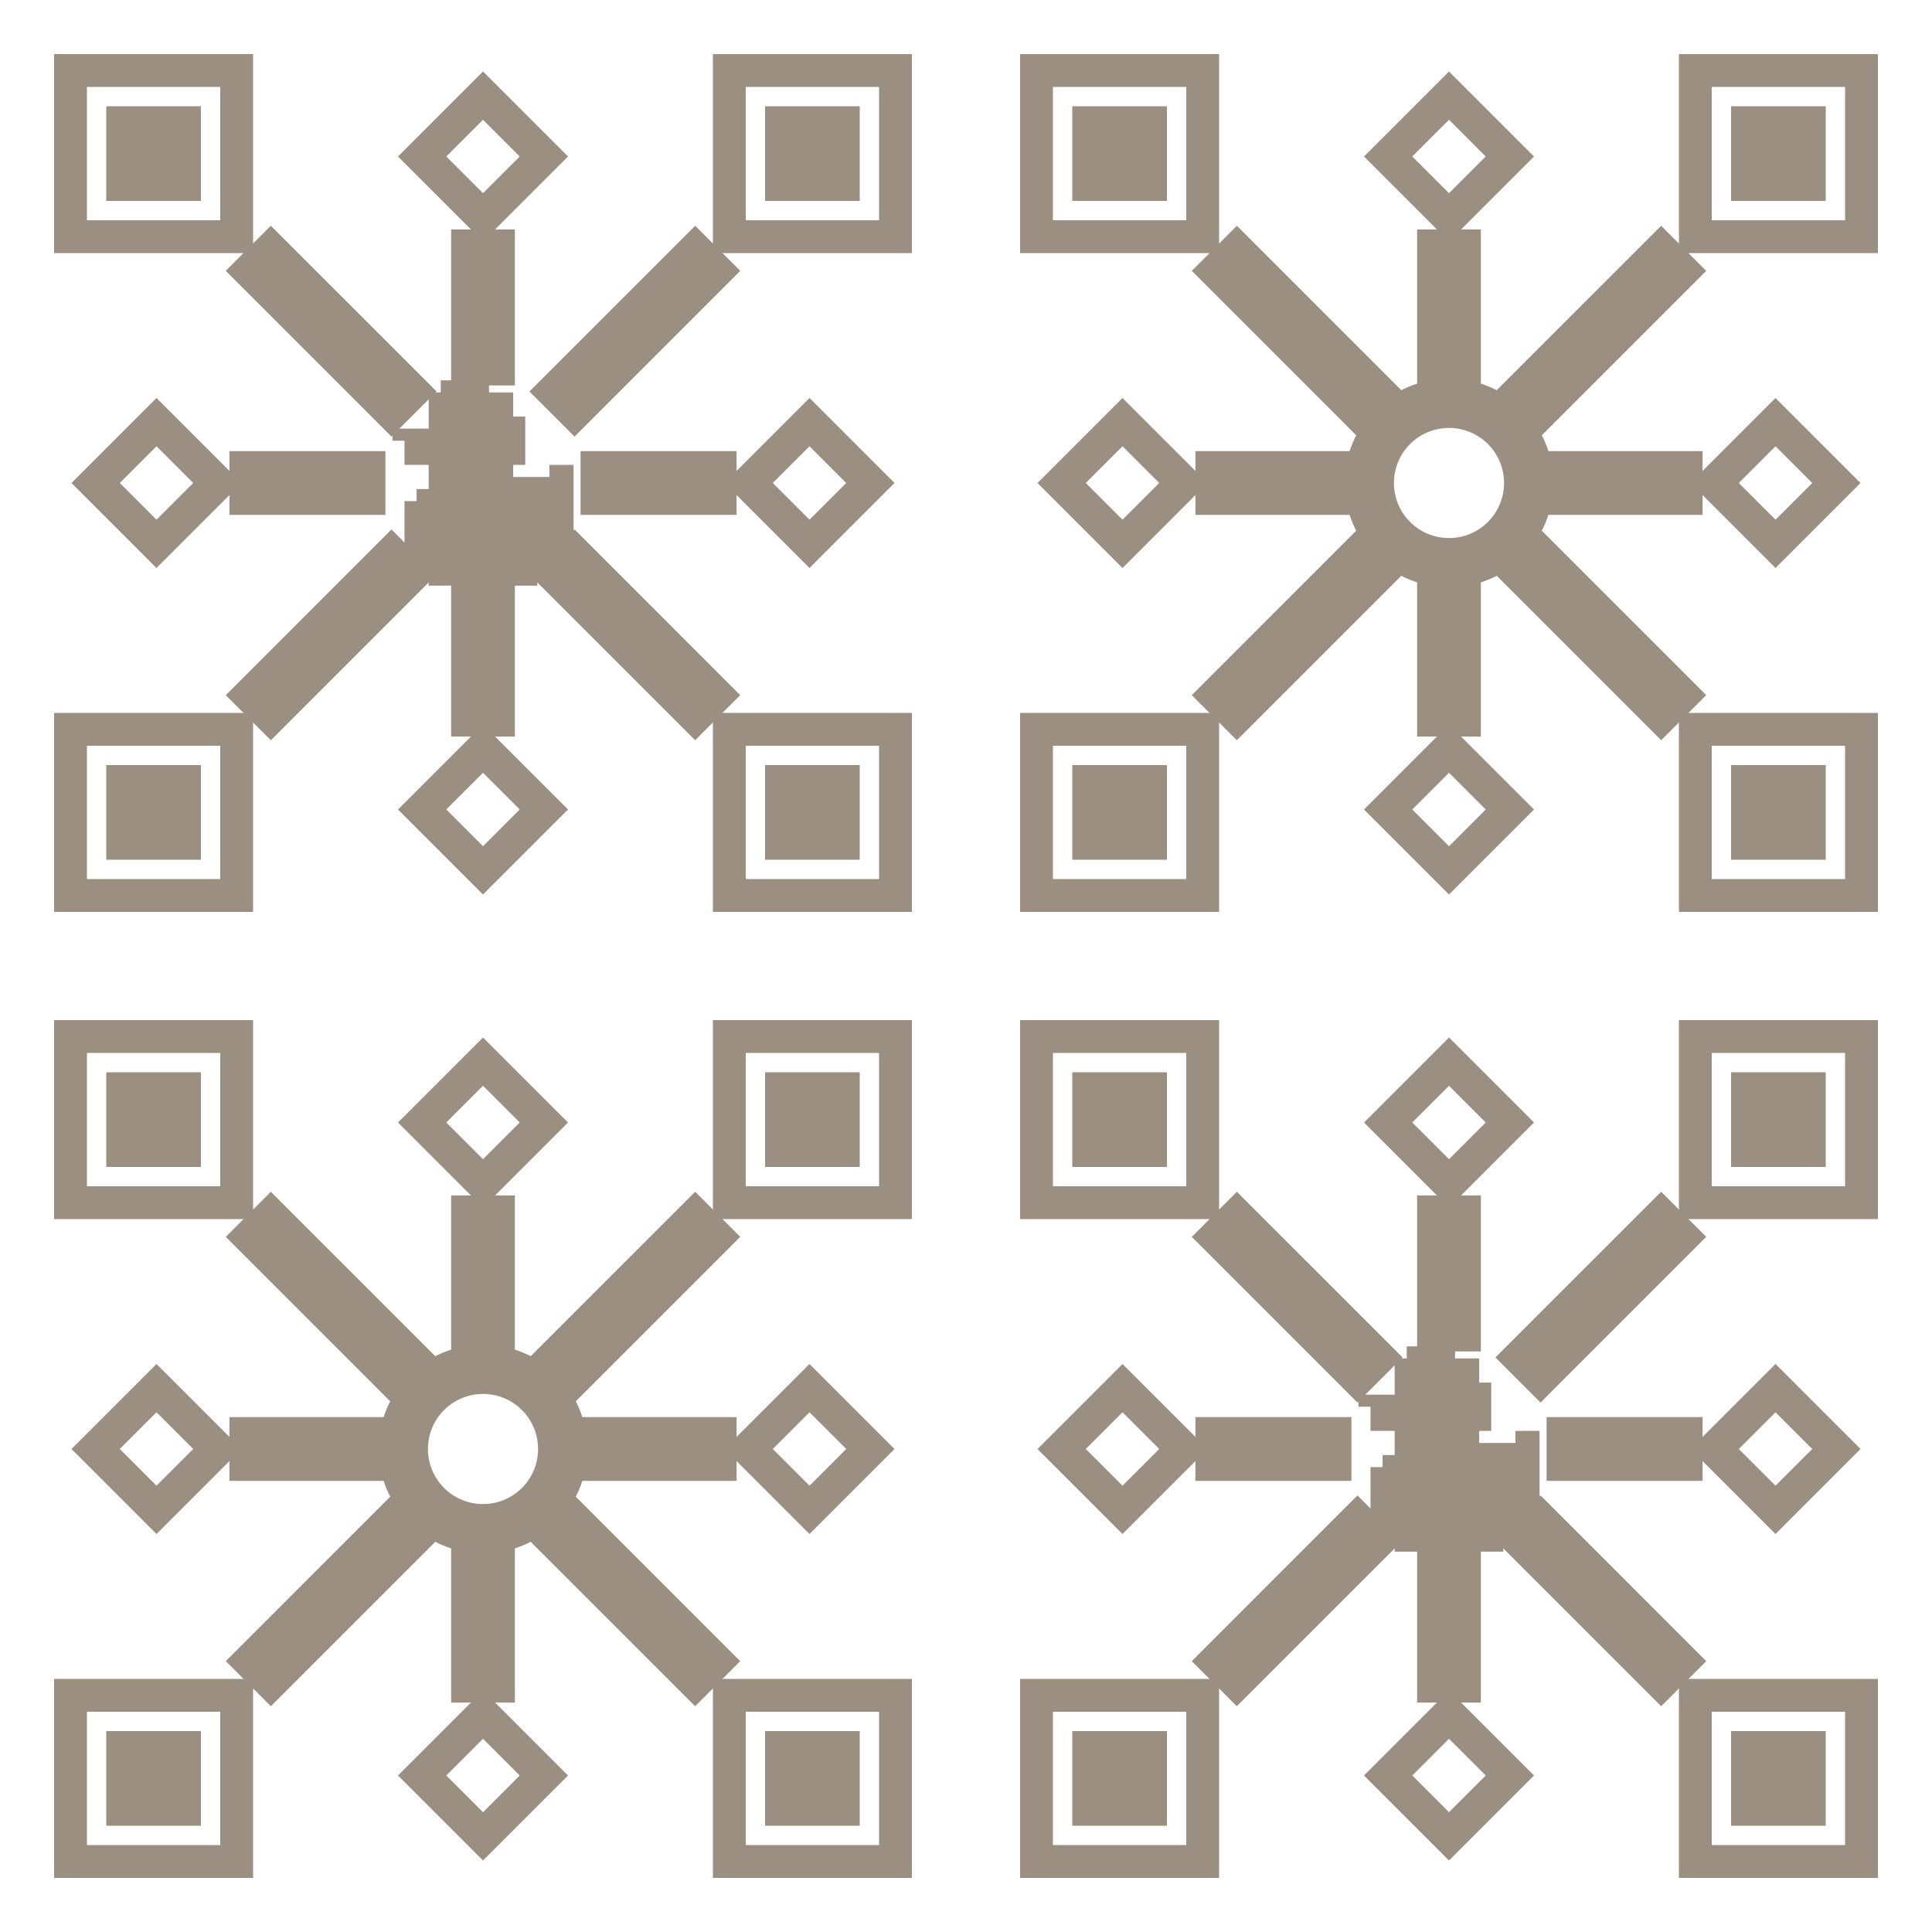
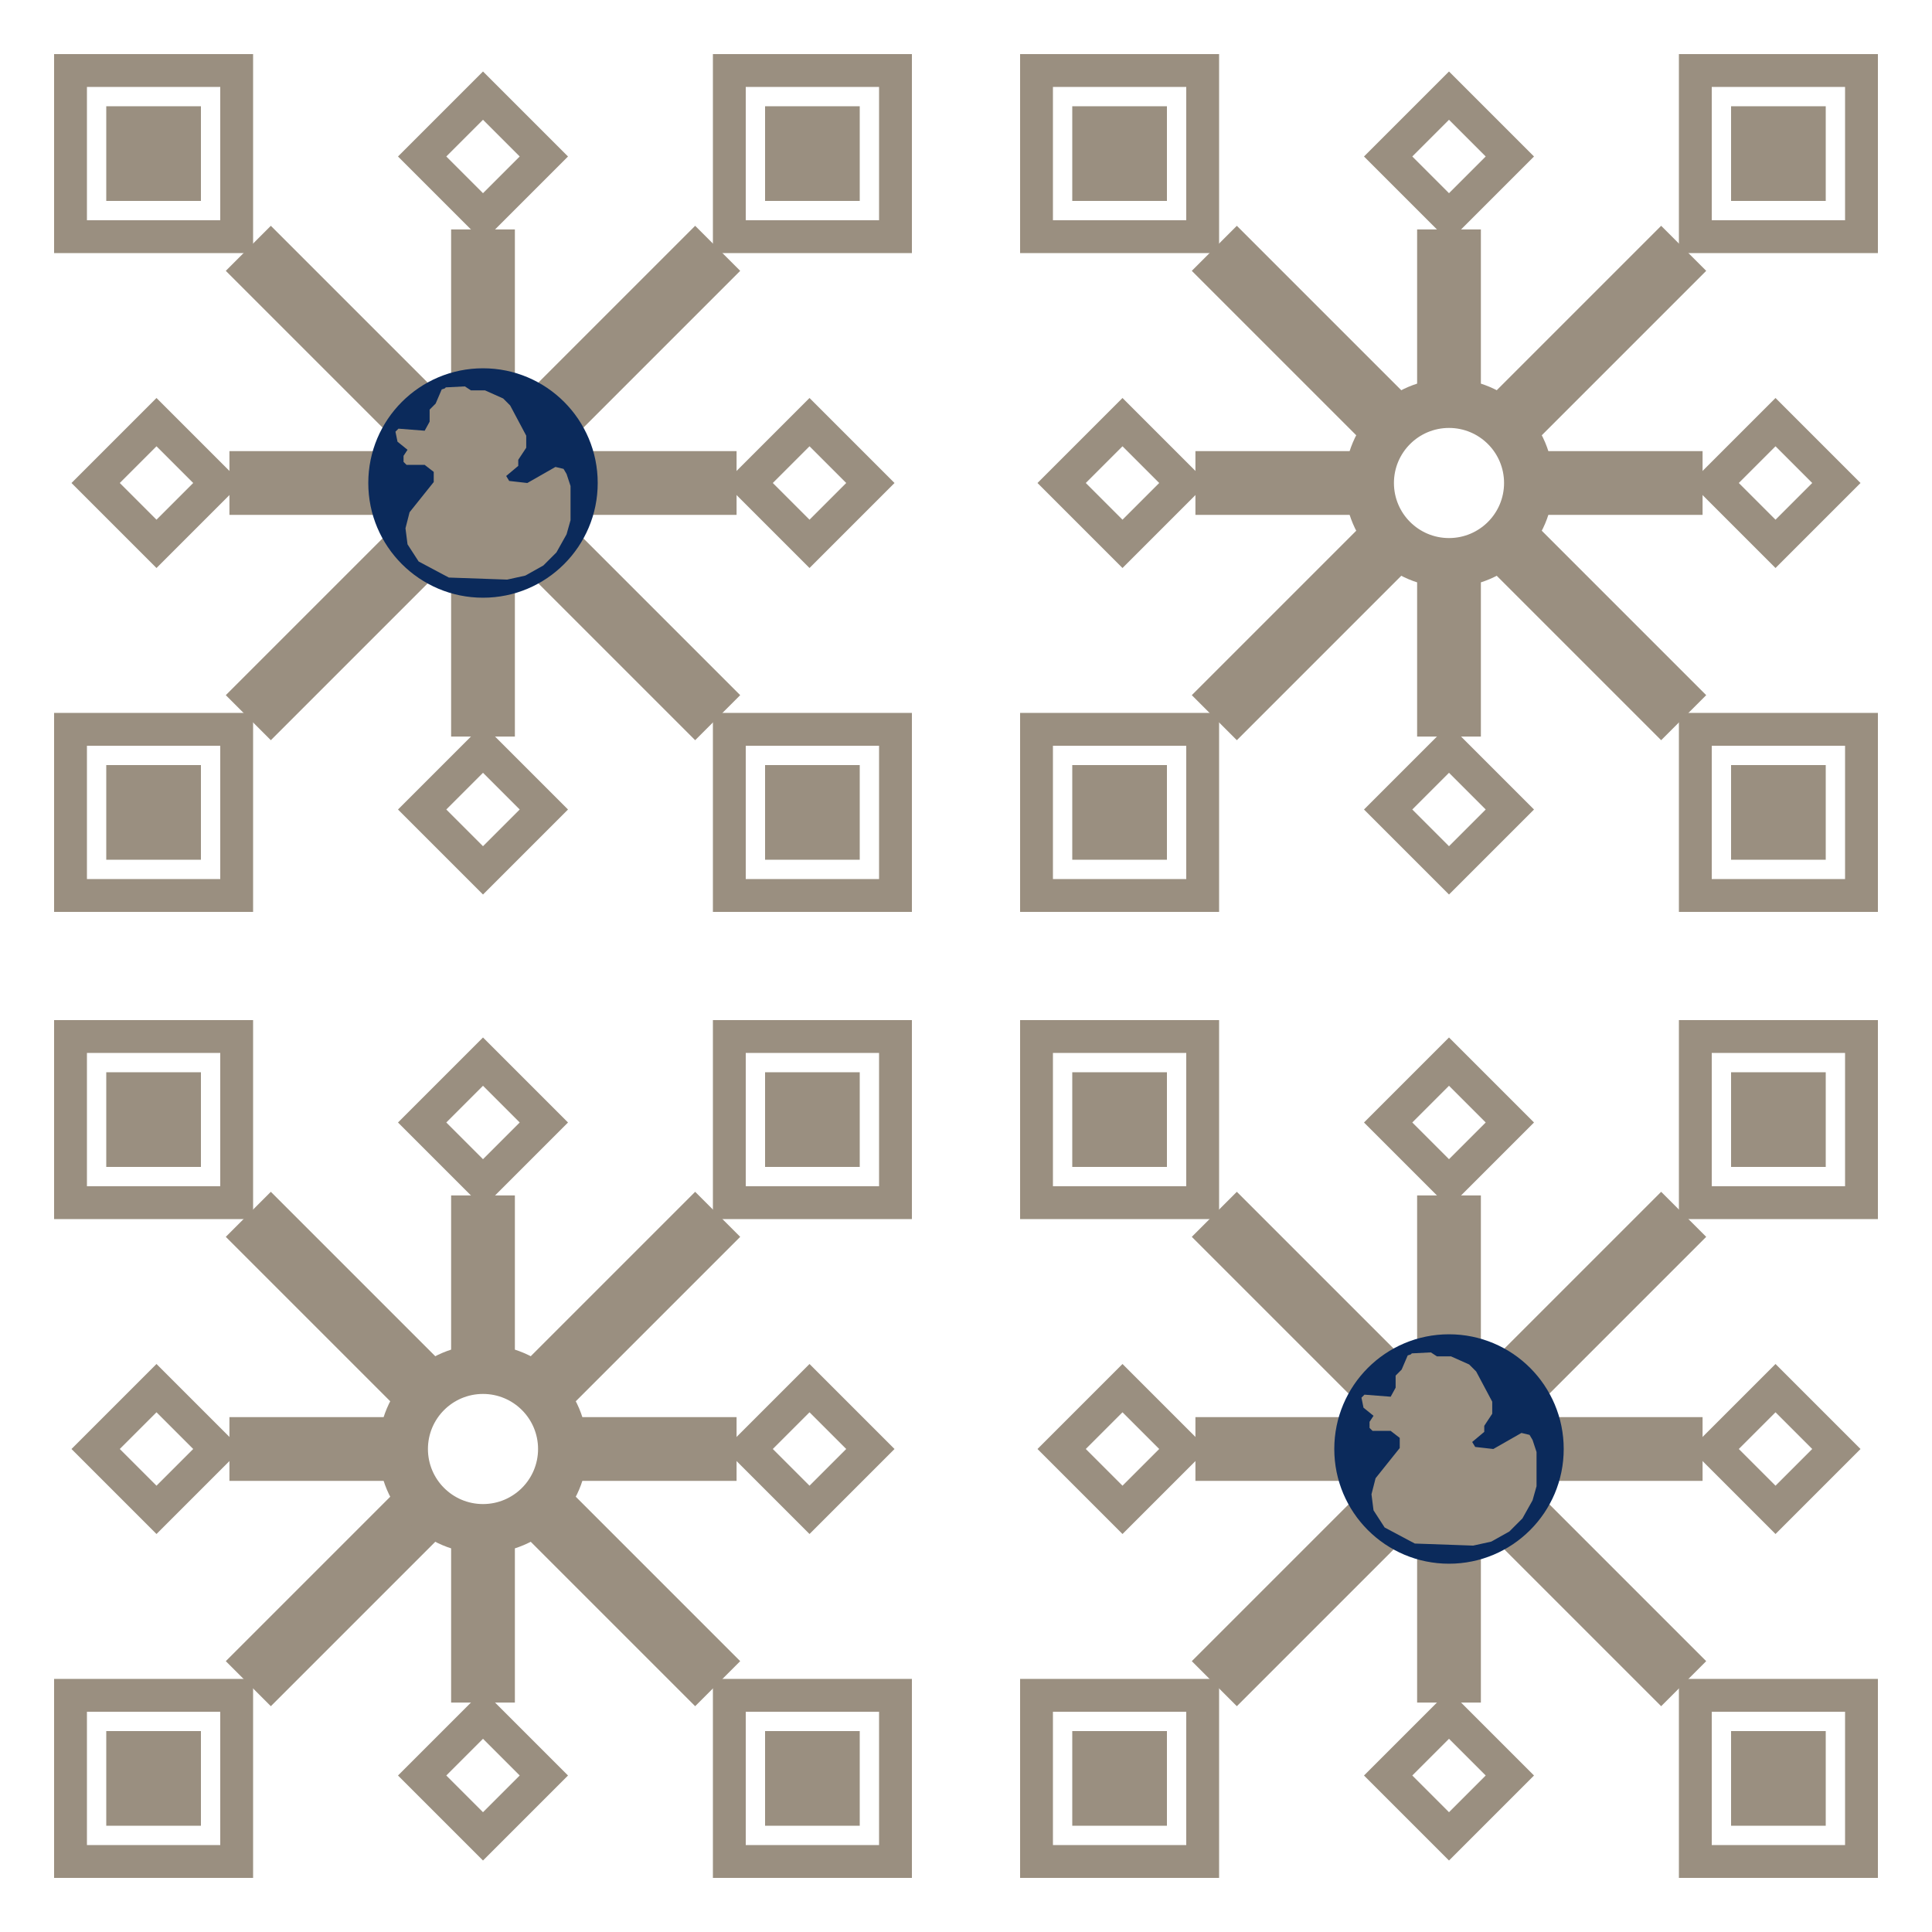
<svg xmlns="http://www.w3.org/2000/svg" width="160" height="160" viewBox="0 0 160 160">
-   <defs>
-     <g id="b">
-       <path d="M53.300,39.900 L53.300,23.750 L46.700,23.750 L46.700,39.900 Z" fill="#9a8f80" />
-       <path d="M59.475,45.192 L76.628,28.038 L71.962,23.372 L54.808,40.525 Z" fill="#9a8f80" />
-       <path d="M60.100,53.300 L76.250,53.300 L76.250,46.700 L60.100,46.700 Z" fill="#9a8f80" />
-       <path d="M54.808,59.475 L71.962,76.628 L76.628,71.962 L59.475,54.808 Z" fill="#9a8f80" />
-       <path d="M46.700,60.100 L46.700,76.250 L53.300,76.250 L53.300,60.100 Z" fill="#9a8f80" />
-       <path d="M40.525,54.808 L23.372,71.962 L28.038,76.628 L45.192,59.475 Z" fill="#9a8f80" />
-       <path d="M39.900,46.700 L23.750,46.700 L23.750,53.300 L39.900,53.300 Z" fill="#9a8f80" />
-       <path d="M45.192,40.525 L28.038,23.372 L23.372,28.038 L40.525,45.192 Z" fill="#9a8f80" />
-       <path fill-rule="evenodd" fill="#9a8f80" d="M50.000,7.400 L58.800,16.200 L50.000,25.000 L41.200,16.200 Z M50.000,12.400 L53.800,16.200 L50.000,20.000 L46.200,16.200 Z" />
-       <path fill-rule="evenodd" fill="#9a8f80" d="M83.800,41.200 L92.600,50.000 L83.800,58.800 L75.000,50.000 Z M83.800,46.200 L87.600,50.000 L83.800,53.800 L80.000,50.000 Z" />
-       <path fill-rule="evenodd" fill="#9a8f80" d="M50.000,75.000 L58.800,83.800 L50.000,92.600 L41.200,83.800 Z M50.000,80.000 L53.800,83.800 L50.000,87.600 L46.200,83.800 Z" />
-       <path fill-rule="evenodd" fill="#9a8f80" d="M16.200,41.200 L25.000,50.000 L16.200,58.800 L7.400,50.000 Z M16.200,46.200 L20.000,50.000 L16.200,53.800 L12.400,50.000 Z" />
-       <path fill-rule="evenodd" fill="#9a8f80" d="M5.600,5.600 L26.200,5.600 L26.200,26.200 L5.600,26.200 Z M9.000,9.000 L22.800,9.000 L22.800,22.800 L9.000,22.800 Z" />
-       <path d="M11.000,11.000 L20.800,11.000 L20.800,20.800 L11.000,20.800 Z" fill="#9a8f80" />
-       <path fill-rule="evenodd" fill="#9a8f80" d="M73.800,5.600 L94.400,5.600 L94.400,26.200 L73.800,26.200 Z M77.200,9.000 L91.000,9.000 L91.000,22.800 L77.200,22.800 Z" />
-       <path d="M79.200,11.000 L89.000,11.000 L89.000,20.800 L79.200,20.800 Z" fill="#9a8f80" />
-       <path fill-rule="evenodd" fill="#9a8f80" d="M73.800,73.800 L94.400,73.800 L94.400,94.400 L73.800,94.400 Z M77.200,77.200 L91.000,77.200 L91.000,91.000 L77.200,91.000 Z" />
-       <path d="M79.200,79.200 L89.000,79.200 L89.000,89.000 L79.200,89.000 Z" fill="#9a8f80" />
-       <path fill-rule="evenodd" fill="#9a8f80" d="M5.600,73.800 L26.200,73.800 L26.200,94.400 L5.600,94.400 Z M9.000,77.200 L22.800,77.200 L22.800,91.000 L9.000,91.000 Z" />
-       <path d="M11.000,79.200 L20.800,79.200 L20.800,89.000 L11.000,89.000 Z" fill="#9a8f80" />
-     </g>
-     <g id="r">
-       <path fill-rule="evenodd" fill="#9a8f80" d="M50,39.2 A10.8,10.8 0 1 1 50,60.8 A10.8,10.8 0 1 1 50,39.2 Z M50,44.3 A5.7,5.7 0 1 0 50,55.7 A5.7,5.7 0 1 0 50,44.3 Z" />
-     </g>
-     <path id="d" fill="#9a8f80" d="M4 0h4v1H4zM3 1h7v1H3zM3 2h7v1H3zM3 3h8v1H3zM0 4h11v1H0zM1 5h10v1H1zM1 6h10v1H1zM3 7h7v1H3zM13 7h2v1H13zM3 8h12v1H3zM2 9h13v1H2zM1 10h14v1H1zM1 11h14v1H1zM1 12h14v1H1zM1 13h14v1H1zM1 14h13v1H1zM2 15h11v1H2zM3 16h9v1H3z" />
-   </defs>
-   <use href="#b" transform="translate(0 0) scale(.8)" />
-   <use href="#d" transform="translate(32.5 31.5)" />
-   <use href="#b" transform="translate(80 0) scale(.8)" />
-   <use href="#r" transform="translate(80 0) scale(.8)" />
-   <use href="#b" transform="translate(0 80) scale(.8)" />
-   <use href="#r" transform="translate(0 80) scale(.8)" />
-   <use href="#b" transform="translate(80 80) scale(.8)" />
-   <use href="#d" transform="translate(112.5 111.5)" />
+   <g transform="translate(0 0)">
+     <path fill="#9a8f80" d="M42.64 31.92L42.64 19.00L37.36 19.00L37.36 31.92Z" />
+     <path fill="#9a8f80" d="M47.58 36.15L61.30 22.43L57.57 18.70L43.85 32.42Z" />
+     <path fill="#9a8f80" d="M48.08 42.64L61.00 42.64L61.00 37.36L48.08 37.36Z" />
+     <path fill="#9a8f80" d="M43.85 47.58L57.57 61.30L61.30 57.57L47.58 43.85Z" />
+     <path fill="#9a8f80" d="M37.36 48.08L37.36 61.00L42.64 61.00L42.64 48.08Z" />
+     <path fill="#9a8f80" d="M32.42 43.85L18.70 57.57L22.43 61.30L36.15 47.58Z" />
+     <path fill="#9a8f80" d="M31.92 37.36L19.00 37.36L19.00 42.64L31.92 42.64Z" />
+     <path fill="#9a8f80" d="M36.15 32.42L22.43 18.70L18.70 22.43L32.42 36.15Z" />
+     <path fill="#9a8f80" fill-rule="evenodd" d="M40.00 5.92L47.04 12.96L40.00 20.00L32.96 12.96ZM40.00 9.92L43.04 12.96L40.00 16.00L36.96 12.96Z" />
+     <path fill="#9a8f80" fill-rule="evenodd" d="M67.04 32.96L74.08 40.00L67.04 47.04L60.00 40.00ZM67.04 36.96L70.08 40.00L67.04 43.04L64.00 40.00Z" />
+     <path fill="#9a8f80" fill-rule="evenodd" d="M40.00 60.00L47.04 67.04L40.00 74.08L32.96 67.04ZM40.00 64.00L43.04 67.04L40.00 70.08L36.96 67.04Z" />
+     <path fill="#9a8f80" fill-rule="evenodd" d="M12.96 32.96L20.00 40.00L12.96 47.04L5.92 40.00ZM12.96 36.96L16.00 40.00L12.96 43.04L9.92 40.00Z" />
+     <path fill="#9a8f80" fill-rule="evenodd" d="M4.48 4.48L20.96 4.48L20.96 20.96L4.48 20.96ZM7.20 7.20L18.24 7.20L18.24 18.24L7.20 18.24Z" />
+     <path fill="#9a8f80" d="M8.80 8.80L16.64 8.80L16.64 16.64L8.80 16.64Z" />
+     <path fill="#9a8f80" fill-rule="evenodd" d="M59.04 4.48L75.52 4.48L75.52 20.96L59.04 20.96ZM61.76 7.20L72.80 7.20L72.80 18.24L61.76 18.24Z" />
+     <path fill="#9a8f80" d="M63.36 8.80L71.20 8.80L71.20 16.64L63.36 16.64Z" />
+     <path fill="#9a8f80" fill-rule="evenodd" d="M59.04 59.04L75.52 59.04L75.52 75.52L59.04 75.52ZM61.76 61.76L72.80 61.76L72.80 72.80L61.76 72.80Z" />
+     <path fill="#9a8f80" d="M63.36 63.36L71.20 63.36L71.20 71.20L63.36 71.20Z" />
+     <path fill="#9a8f80" fill-rule="evenodd" d="M4.48 59.04L20.96 59.04L20.96 75.52L4.48 75.52ZM7.20 61.76L18.24 61.76L18.24 72.80L7.20 72.80Z" />
+     <path fill="#9a8f80" d="M8.80 63.36L16.64 63.36L16.64 71.20L8.80 71.20Z" />
+     <circle cx="40" cy="40" r="9.5" fill="#0B2A5B" />
+     <path fill="#9a8f80" d="M4.17.08 5.75 0 6.25.33 7.42.33 8.92 1 9.5 1.58 10.83 4.08 10.83 5.08 10.17 6.08 10.17 6.58 9.17 7.42 9.42 7.83 10.92 8 13.25 6.67 13.92 6.83 14.17 7.25 14.5 8.25 14.5 11.08 14.17 12.25 13.33 13.75 12.25 14.83 10.75 15.67 9.25 16 4.42 15.83 1.92 14.5 1 13.08.83 11.75 1.17 10.42 3.17 7.92 3.17 7.08 2.42 6.5.92 6.5.67 6.25.67 5.75 1 5.25.17 4.58 0 3.75.25 3.5 2.42 3.67 2.83 2.92 2.83 1.92 3.33 1.42 3.83.25 4.08.17Z" transform="translate(32.75 32.00)" />
+   </g>
+   <g transform="translate(80 0)">
+     <path fill="#9a8f80" d="M42.64 31.92L42.64 19.00L37.36 19.00L37.36 31.92Z" />
+     <path fill="#9a8f80" d="M47.58 36.15L61.30 22.43L57.57 18.70L43.85 32.42Z" />
+     <path fill="#9a8f80" d="M48.08 42.64L61.00 42.64L61.00 37.36L48.08 37.36Z" />
+     <path fill="#9a8f80" d="M43.85 47.58L57.57 61.30L61.30 57.57L47.58 43.85Z" />
+     <path fill="#9a8f80" d="M37.36 48.08L37.36 61.00L42.64 61.00L42.64 48.08Z" />
+     <path fill="#9a8f80" d="M32.42 43.85L18.70 57.57L22.43 61.30L36.15 47.58Z" />
+     <path fill="#9a8f80" d="M31.92 37.36L19.00 37.36L19.00 42.64L31.92 42.64Z" />
+     <path fill="#9a8f80" d="M36.15 32.42L22.43 18.70L18.70 22.43L32.42 36.15Z" />
+     <path fill="#9a8f80" fill-rule="evenodd" d="M40.00 5.92L47.04 12.96L40.00 20.00L32.96 12.96ZM40.00 9.92L43.04 12.96L40.00 16.00L36.96 12.96Z" />
+     <path fill="#9a8f80" fill-rule="evenodd" d="M67.04 32.96L74.08 40.00L67.04 47.04L60.00 40.00ZM67.04 36.96L70.08 40.00L67.04 43.04L64.00 40.00Z" />
+     <path fill="#9a8f80" fill-rule="evenodd" d="M40.00 60.00L47.04 67.04L40.00 74.08L32.96 67.04ZM40.00 64.00L43.04 67.04L40.00 70.08L36.96 67.04Z" />
+     <path fill="#9a8f80" fill-rule="evenodd" d="M12.96 32.96L20.00 40.00L12.96 47.04L5.92 40.00ZM12.96 36.96L16.00 40.00L12.96 43.04L9.92 40.00Z" />
+     <path fill="#9a8f80" fill-rule="evenodd" d="M4.48 4.48L20.96 4.48L20.96 20.96L4.48 20.96ZM7.20 7.20L18.24 7.20L18.24 18.24L7.20 18.24Z" />
+     <path fill="#9a8f80" d="M8.80 8.80L16.64 8.80L16.64 16.64L8.80 16.64Z" />
+     <path fill="#9a8f80" fill-rule="evenodd" d="M59.04 4.48L75.52 4.48L75.52 20.96L59.04 20.96ZM61.76 7.20L72.80 7.20L72.80 18.24L61.76 18.24Z" />
+     <path fill="#9a8f80" d="M63.36 8.80L71.20 8.80L71.20 16.64L63.36 16.64Z" />
+     <path fill="#9a8f80" fill-rule="evenodd" d="M59.04 59.04L75.52 59.04L75.52 75.52L59.04 75.52ZM61.76 61.76L72.80 61.76L72.80 72.80L61.76 72.80Z" />
+     <path fill="#9a8f80" d="M63.36 63.36L71.20 63.36L71.20 71.20L63.36 71.20Z" />
+     <path fill="#9a8f80" fill-rule="evenodd" d="M4.48 59.04L20.96 59.04L20.96 75.52L4.48 75.52ZM7.20 61.76L18.24 61.76L18.24 72.80L7.20 72.80Z" />
+     <path fill="#9a8f80" d="M8.80 63.36L16.64 63.36L16.64 71.20L8.80 71.20Z" />
+     <path fill="#9a8f80" fill-rule="evenodd" d="M40.00 31.36A8.64,8.64 0 1 1 40.00,48.64A8.64,8.64 0 1 1 40.00,31.36ZM40.00 35.44A4.56,4.56 0 1 0 40.00,44.56A4.56,4.56 0 1 0 40.00,35.44Z" />
+   </g>
+   <g transform="translate(0 80)">
+     <path fill="#9a8f80" d="M42.64 31.92L42.64 19.00L37.36 19.00L37.36 31.92Z" />
+     <path fill="#9a8f80" d="M47.58 36.15L61.30 22.43L57.57 18.70L43.85 32.42Z" />
+     <path fill="#9a8f80" d="M48.08 42.64L61.00 42.64L61.00 37.36L48.08 37.36Z" />
+     <path fill="#9a8f80" d="M43.85 47.58L57.57 61.30L61.30 57.57L47.58 43.85Z" />
+     <path fill="#9a8f80" d="M37.36 48.08L37.36 61.00L42.64 61.00L42.64 48.08Z" />
+     <path fill="#9a8f80" d="M32.42 43.85L18.70 57.57L22.43 61.30L36.15 47.58Z" />
+     <path fill="#9a8f80" d="M31.92 37.36L19.00 37.36L19.00 42.64L31.92 42.64Z" />
+     <path fill="#9a8f80" d="M36.15 32.42L22.43 18.70L18.70 22.43L32.42 36.15Z" />
+     <path fill="#9a8f80" fill-rule="evenodd" d="M40.00 5.92L47.04 12.96L40.00 20.00L32.96 12.96ZM40.00 9.92L43.04 12.96L40.00 16.00L36.96 12.96Z" />
+     <path fill="#9a8f80" fill-rule="evenodd" d="M67.04 32.96L74.08 40.00L67.04 47.04L60.00 40.00ZM67.04 36.96L70.08 40.00L67.04 43.04L64.00 40.00Z" />
+     <path fill="#9a8f80" fill-rule="evenodd" d="M40.00 60.00L47.04 67.04L40.00 74.08L32.96 67.04ZM40.00 64.00L43.04 67.04L40.00 70.08L36.96 67.04Z" />
+     <path fill="#9a8f80" fill-rule="evenodd" d="M12.96 32.96L20.00 40.00L12.96 47.04L5.92 40.00ZM12.96 36.96L16.00 40.00L12.96 43.04L9.92 40.00Z" />
+     <path fill="#9a8f80" fill-rule="evenodd" d="M4.48 4.48L20.96 4.48L20.96 20.96L4.48 20.96ZM7.20 7.20L18.24 7.20L18.24 18.24L7.20 18.24Z" />
+     <path fill="#9a8f80" d="M8.80 8.80L16.64 8.80L16.64 16.64L8.80 16.64Z" />
+     <path fill="#9a8f80" fill-rule="evenodd" d="M59.04 4.48L75.52 4.48L75.52 20.96L59.04 20.96ZM61.76 7.20L72.80 7.20L72.80 18.24L61.76 18.24Z" />
+     <path fill="#9a8f80" d="M63.36 8.80L71.20 8.80L71.20 16.64L63.36 16.64Z" />
+     <path fill="#9a8f80" fill-rule="evenodd" d="M59.04 59.04L75.52 59.04L75.52 75.52L59.04 75.52ZM61.76 61.76L72.80 61.76L72.80 72.80L61.76 72.80Z" />
+     <path fill="#9a8f80" d="M63.36 63.36L71.20 63.36L71.20 71.20L63.36 71.20Z" />
+     <path fill="#9a8f80" fill-rule="evenodd" d="M4.48 59.04L20.96 59.04L20.96 75.52L4.48 75.52ZM7.20 61.76L18.24 61.76L18.24 72.80L7.20 72.80Z" />
+     <path fill="#9a8f80" d="M8.80 63.36L16.64 63.36L16.64 71.20L8.80 71.20Z" />
+     <path fill="#9a8f80" fill-rule="evenodd" d="M40.00 31.36A8.64,8.64 0 1 1 40.00,48.64A8.64,8.64 0 1 1 40.00,31.36ZM40.00 35.44A4.56,4.56 0 1 0 40.00,44.56A4.56,4.56 0 1 0 40.00,35.44Z" />
+   </g>
+   <g transform="translate(80 80)">
+     <path fill="#9a8f80" d="M42.64 31.92L42.64 19.00L37.36 19.00L37.36 31.92Z" />
+     <path fill="#9a8f80" d="M47.58 36.15L61.30 22.43L57.57 18.70L43.85 32.42Z" />
+     <path fill="#9a8f80" d="M48.08 42.64L61.00 42.64L61.00 37.36L48.08 37.36Z" />
+     <path fill="#9a8f80" d="M43.85 47.58L57.57 61.30L61.30 57.57L47.58 43.85Z" />
+     <path fill="#9a8f80" d="M37.36 48.08L37.36 61.00L42.64 61.00L42.64 48.08Z" />
+     <path fill="#9a8f80" d="M32.42 43.85L18.70 57.57L22.43 61.30L36.15 47.58Z" />
+     <path fill="#9a8f80" d="M31.92 37.36L19.00 37.36L19.00 42.64L31.92 42.64Z" />
+     <path fill="#9a8f80" d="M36.15 32.42L22.43 18.70L18.70 22.43L32.42 36.15Z" />
+     <path fill="#9a8f80" fill-rule="evenodd" d="M40.00 5.92L47.04 12.96L40.00 20.00L32.96 12.96ZM40.00 9.92L43.04 12.96L40.00 16.00L36.96 12.96Z" />
+     <path fill="#9a8f80" fill-rule="evenodd" d="M67.04 32.96L74.08 40.00L67.04 47.04L60.00 40.00ZM67.04 36.96L70.08 40.00L67.04 43.04L64.00 40.00Z" />
+     <path fill="#9a8f80" fill-rule="evenodd" d="M40.00 60.00L47.04 67.04L40.00 74.08L32.96 67.04ZM40.00 64.00L43.04 67.04L40.00 70.08L36.96 67.04Z" />
+     <path fill="#9a8f80" fill-rule="evenodd" d="M12.96 32.96L20.00 40.00L12.96 47.04L5.92 40.00ZM12.96 36.96L16.00 40.00L12.96 43.04L9.92 40.00Z" />
+     <path fill="#9a8f80" fill-rule="evenodd" d="M4.48 4.48L20.96 4.48L20.96 20.96L4.48 20.96ZM7.20 7.20L18.24 7.20L18.24 18.24L7.20 18.24Z" />
+     <path fill="#9a8f80" d="M8.80 8.80L16.64 8.80L16.64 16.64L8.80 16.64Z" />
+     <path fill="#9a8f80" fill-rule="evenodd" d="M59.04 4.48L75.52 4.48L75.52 20.96L59.04 20.96ZM61.76 7.20L72.80 7.20L72.80 18.24L61.76 18.24Z" />
+     <path fill="#9a8f80" d="M63.36 8.80L71.20 8.80L71.20 16.64L63.36 16.64Z" />
+     <path fill="#9a8f80" fill-rule="evenodd" d="M59.04 59.04L75.52 59.04L75.52 75.52L59.04 75.52ZM61.76 61.76L72.80 61.76L72.80 72.80L61.76 72.80Z" />
+     <path fill="#9a8f80" d="M63.36 63.36L71.20 63.36L71.20 71.20L63.36 71.20Z" />
+     <path fill="#9a8f80" fill-rule="evenodd" d="M4.48 59.04L20.96 59.04L20.96 75.52L4.48 75.52ZM7.20 61.76L18.24 61.76L18.24 72.80L7.20 72.80Z" />
+     <path fill="#9a8f80" d="M8.80 63.36L16.64 63.36L16.64 71.20L8.80 71.20Z" />
+     <circle cx="40" cy="40" r="9.5" fill="#0B2A5B" />
+     <path fill="#9a8f80" d="M4.17.08 5.75 0 6.25.33 7.42.33 8.92 1 9.5 1.58 10.83 4.08 10.83 5.08 10.17 6.08 10.17 6.58 9.17 7.42 9.42 7.83 10.92 8 13.25 6.67 13.92 6.83 14.17 7.25 14.5 8.25 14.5 11.08 14.17 12.25 13.33 13.75 12.25 14.83 10.75 15.67 9.25 16 4.42 15.83 1.92 14.5 1 13.08.83 11.75 1.17 10.42 3.17 7.92 3.17 7.08 2.42 6.5.92 6.5.67 6.25.67 5.75 1 5.25.17 4.58 0 3.75.25 3.5 2.42 3.67 2.83 2.92 2.83 1.92 3.33 1.42 3.83.25 4.08.17Z" transform="translate(32.75 32.00)" />
+   </g>
</svg>
